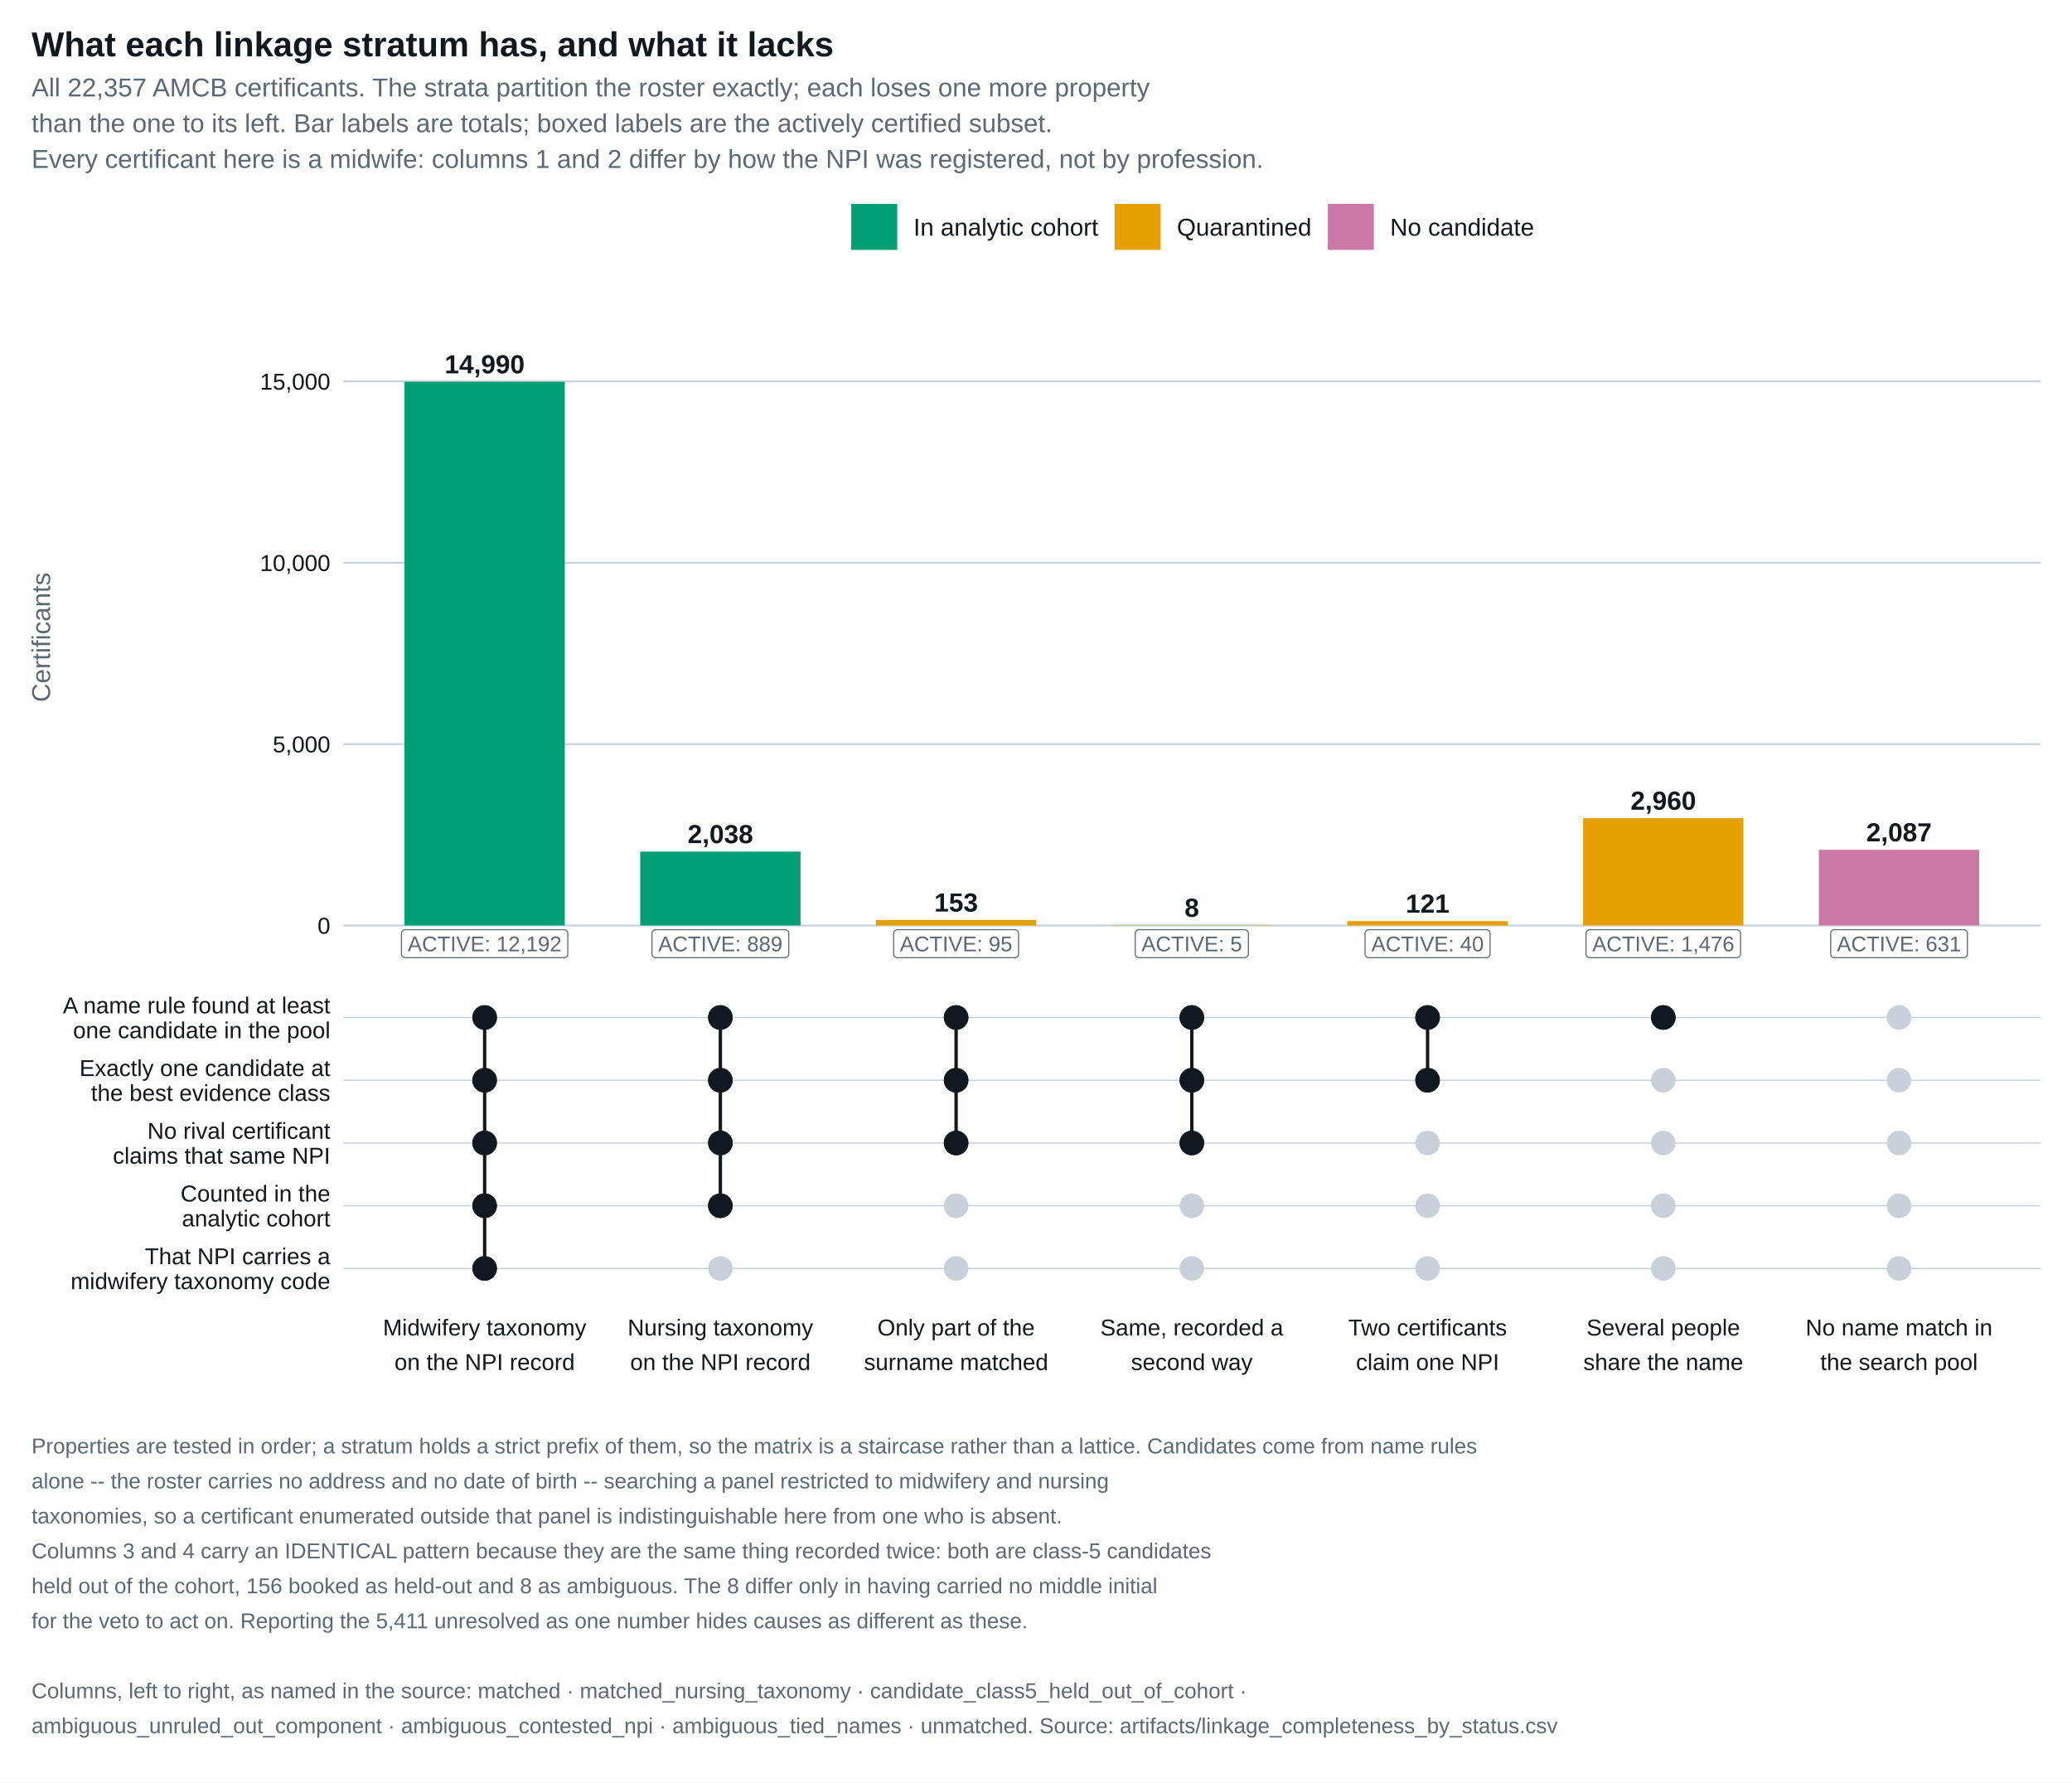
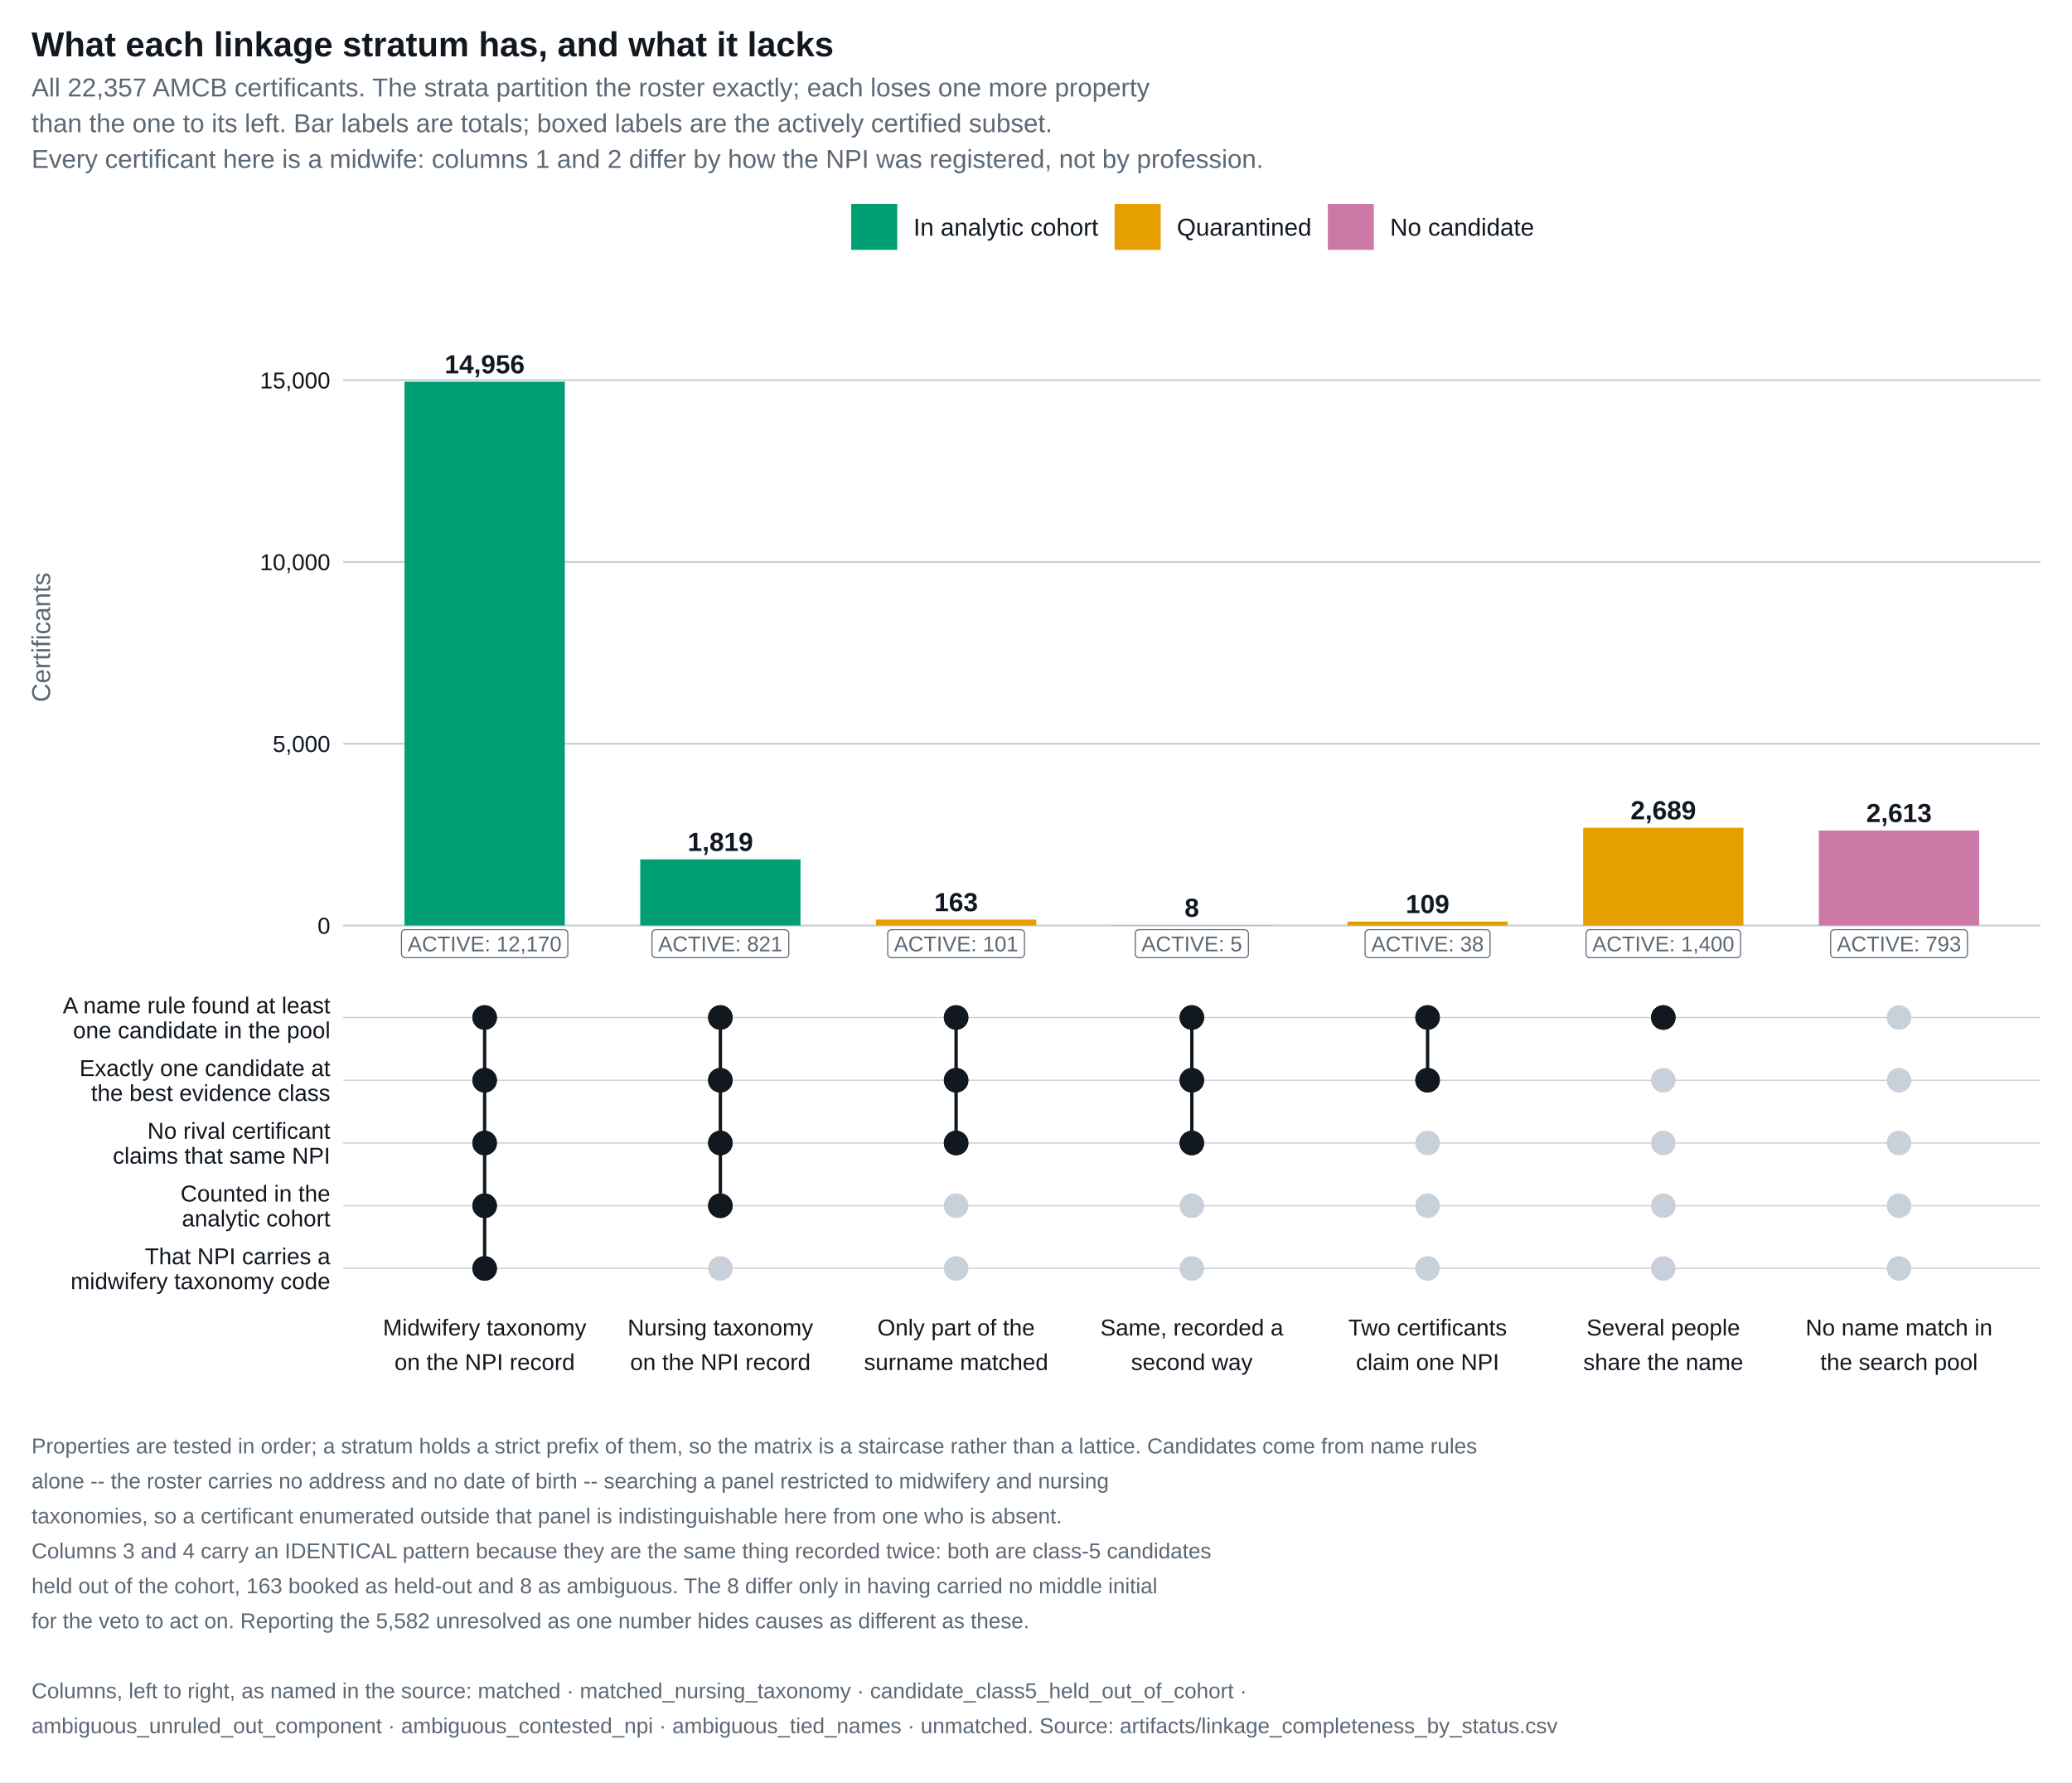
<svg xmlns="http://www.w3.org/2000/svg" width="720.00pt" height="619.20pt" viewBox="0 0 720.00 619.20">
  <g class="svglite">
    <defs>
      <style type="text/css">
    .svglite line, .svglite polyline, .svglite polygon, .svglite path, .svglite rect, .svglite circle {
      fill: none;
      stroke: #000000;
      stroke-linecap: round;
      stroke-linejoin: round;
      stroke-miterlimit: 10.00;
    }
    .svglite text {
      white-space: pre;
    }
    .svglite g.glyphgroup path {
      fill: inherit;
      stroke: none;
    }
  </style>
    </defs>
    <rect width="100%" height="100%" style="stroke: none; fill: #FFFFFF;" />
    <defs>
      <clipPath id="cpMC4wMHw3MjAuMDB8MC4wMHw2MTkuMjA=">
        <rect x="0.00" y="0.00" width="720.00" height="619.20" />
      </clipPath>
    </defs>
    <g clip-path="url(#cpMC4wMHw3MjAuMDB8MC4wMHw2MTkuMjA=)">
      <rect x="0.00" y="0" width="720.00" height="619.20" style="stroke-width: 1.07; stroke: #FFFFFF; fill: #FFFFFF;" />
    </g>
    <defs>
      <clipPath id="cpMTE5LjI2fDcwOS4wNHwxMDIuNDF8NDUzLjc5">
        <rect x="119.26" y="102.41" width="589.78" height="351.38" />
      </clipPath>
    </defs>
    <g clip-path="url(#cpMTE5LjI2fDcwOS4wNHwxMDIuNDF8NDUzLjc5)">
</g>
    <g clip-path="url(#cpMC4wMHw3MjAuMDB8MC4wMHw2MTkuMjA=)">
</g>
    <defs>
      <clipPath id="cpNS40OHw3MTQuNTJ8NS40OHwzNDAuNDQ=">
        <rect x="5.48" y="5.48" width="709.04" height="334.97" />
      </clipPath>
    </defs>
    <g clip-path="url(#cpNS40OHw3MTQuNTJ8NS40OHwzNDAuNDQ=)">
      <rect x="5.48" y="5.48" width="709.04" height="334.97" style="stroke-width: 0.97; stroke: none; fill: #FFFFFF;" />
    </g>
    <g clip-path="url(#cpMC4wMHw3MjAuMDB8MC4wMHw2MTkuMjA=)">
</g>
    <defs>
      <clipPath id="cpNS40OHw3MTQuNTJ8MzQwLjQ0fDYxMy43Mg==">
        <rect x="5.48" y="340.44" width="709.04" height="273.28" />
      </clipPath>
    </defs>
    <g clip-path="url(#cpNS40OHw3MTQuNTJ8MzQwLjQ0fDYxMy43Mg==)">
      <rect x="5.48" y="340.44" width="709.04" height="273.28" style="stroke-width: 0.97; stroke: none; fill: #FFFFFF;" />
    </g>
    <g clip-path="url(#cpMC4wMHw3MjAuMDB8MC4wMHw2MTkuMjA=)">
</g>
    <defs>
      <clipPath id="cpMTE5LjI2fDcwOS4wNHwxMDIuNDF8MzQwLjQ0">
        <rect x="119.26" y="102.41" width="589.78" height="238.03" />
      </clipPath>
    </defs>
    <g clip-path="url(#cpMTE5LjI2fDcwOS4wNHwxMDIuNDF8MzQwLjQ0)">
      <polyline points="119.26,321.55 709.04,321.55 " style="stroke-width: 0.64; stroke: #C8D0D9; stroke-linecap: butt;" />
-       <polyline points="119.26,258.54 709.04,258.54 " style="stroke-width: 0.64; stroke: #C8D0D9; stroke-linecap: butt;" />
-       <polyline points="119.26,195.53 709.04,195.53 " style="stroke-width: 0.64; stroke: #C8D0D9; stroke-linecap: butt;" />
-       <polyline points="119.26,132.51 709.04,132.51 " style="stroke-width: 0.64; stroke: #C8D0D9; stroke-linecap: butt;" />
-       <rect x="468.22" y="320.03" width="55.70" height="1.52" style="stroke-width: 0.97; stroke: none; stroke-linecap: butt; stroke-linejoin: miter; fill: #E69F00;" />
-       <rect x="550.13" y="284.25" width="55.70" height="37.30" style="stroke-width: 0.97; stroke: none; stroke-linecap: butt; stroke-linejoin: miter; fill: #E69F00;" />
+       <polyline points="119.26,258.40 709.04,258.40 " style="stroke-width: 0.64; stroke: #C8D0D9; stroke-linecap: butt;" />
+       <polyline points="119.26,195.24 709.04,195.24 " style="stroke-width: 0.64; stroke: #C8D0D9; stroke-linecap: butt;" />
+       <polyline points="119.26,132.08 709.04,132.08 " style="stroke-width: 0.64; stroke: #C8D0D9; stroke-linecap: butt;" />
+       <rect x="468.22" y="320.18" width="55.70" height="1.38" style="stroke-width: 0.97; stroke: none; stroke-linecap: butt; stroke-linejoin: miter; fill: #E69F00;" />
+       <rect x="550.13" y="287.59" width="55.70" height="33.97" style="stroke-width: 0.97; stroke: none; stroke-linecap: butt; stroke-linejoin: miter; fill: #E69F00;" />
      <rect x="386.30" y="321.45" width="55.70" height="0.10" style="stroke-width: 0.97; stroke: none; stroke-linecap: butt; stroke-linejoin: miter; fill: #E69F00;" />
-       <rect x="304.39" y="319.63" width="55.70" height="1.93" style="stroke-width: 0.97; stroke: none; stroke-linecap: butt; stroke-linejoin: miter; fill: #E69F00;" />
+       <rect x="304.39" y="319.49" width="55.70" height="2.06" style="stroke-width: 0.97; stroke: none; stroke-linecap: butt; stroke-linejoin: miter; fill: #E69F00;" />
      <rect x="140.56" y="132.64" width="55.70" height="188.91" style="stroke-width: 0.97; stroke: none; stroke-linecap: butt; stroke-linejoin: miter; fill: #009E73;" />
-       <rect x="222.47" y="295.87" width="55.70" height="25.68" style="stroke-width: 0.97; stroke: none; stroke-linecap: butt; stroke-linejoin: miter; fill: #009E73;" />
-       <rect x="632.04" y="295.25" width="55.70" height="26.30" style="stroke-width: 0.97; stroke: none; stroke-linecap: butt; stroke-linejoin: miter; fill: #CC79A7;" />
-       <text x="496.07" y="317.10" text-anchor="middle" style="font-size: 9.10px; font-weight: bold;fill: #111820; font-family: &quot;Arial&quot;;" textLength="15.19px" lengthAdjust="spacingAndGlyphs">121</text>
-       <text x="577.98" y="281.32" text-anchor="middle" style="font-size: 9.10px; font-weight: bold;fill: #111820; font-family: &quot;Arial&quot;;" textLength="22.78px" lengthAdjust="spacingAndGlyphs">2,960</text>
+       <rect x="222.47" y="298.58" width="55.70" height="22.98" style="stroke-width: 0.97; stroke: none; stroke-linecap: butt; stroke-linejoin: miter; fill: #009E73;" />
+       <rect x="632.04" y="288.55" width="55.70" height="33.01" style="stroke-width: 0.97; stroke: none; stroke-linecap: butt; stroke-linejoin: miter; fill: #CC79A7;" />
+       <text x="496.07" y="317.25" text-anchor="middle" style="font-size: 9.10px; font-weight: bold;fill: #111820; font-family: &quot;Arial&quot;;" textLength="15.19px" lengthAdjust="spacingAndGlyphs">109</text>
+       <text x="577.98" y="284.66" text-anchor="middle" style="font-size: 9.10px; font-weight: bold;fill: #111820; font-family: &quot;Arial&quot;;" textLength="22.78px" lengthAdjust="spacingAndGlyphs">2,689</text>
      <text x="414.15" y="318.52" text-anchor="middle" style="font-size: 9.10px; font-weight: bold;fill: #111820; font-family: &quot;Arial&quot;;" textLength="5.06px" lengthAdjust="spacingAndGlyphs">8</text>
-       <text x="332.24" y="316.70" text-anchor="middle" style="font-size: 9.10px; font-weight: bold;fill: #111820; font-family: &quot;Arial&quot;;" textLength="15.19px" lengthAdjust="spacingAndGlyphs">153</text>
-       <text x="168.41" y="129.71" text-anchor="middle" style="font-size: 9.10px; font-weight: bold;fill: #111820; font-family: &quot;Arial&quot;;" textLength="27.84px" lengthAdjust="spacingAndGlyphs">14,990</text>
-       <text x="250.32" y="292.94" text-anchor="middle" style="font-size: 9.10px; font-weight: bold;fill: #111820; font-family: &quot;Arial&quot;;" textLength="22.78px" lengthAdjust="spacingAndGlyphs">2,038</text>
-       <text x="659.89" y="292.32" text-anchor="middle" style="font-size: 9.10px; font-weight: bold;fill: #111820; font-family: &quot;Arial&quot;;" textLength="22.78px" lengthAdjust="spacingAndGlyphs">2,087</text>
+       <text x="332.24" y="316.57" text-anchor="middle" style="font-size: 9.10px; font-weight: bold;fill: #111820; font-family: &quot;Arial&quot;;" textLength="15.19px" lengthAdjust="spacingAndGlyphs">163</text>
+       <text x="168.41" y="129.71" text-anchor="middle" style="font-size: 9.10px; font-weight: bold;fill: #111820; font-family: &quot;Arial&quot;;" textLength="27.84px" lengthAdjust="spacingAndGlyphs">14,956</text>
+       <text x="250.32" y="295.65" text-anchor="middle" style="font-size: 9.10px; font-weight: bold;fill: #111820; font-family: &quot;Arial&quot;;" textLength="22.78px" lengthAdjust="spacingAndGlyphs">1,819</text>
+       <text x="659.89" y="285.62" text-anchor="middle" style="font-size: 9.10px; font-weight: bold;fill: #111820; font-family: &quot;Arial&quot;;" textLength="22.78px" lengthAdjust="spacingAndGlyphs">2,613</text>
      <polygon points="475.69,332.74 516.45,332.74 516.39,332.74 516.61,332.73 516.82,332.69 517.02,332.62 517.20,332.51 517.37,332.37 517.51,332.21 517.62,332.03 517.71,331.83 517.76,331.63 517.78,331.41 517.78,331.41 517.78,324.34 517.78,324.34 517.76,324.13 517.71,323.92 517.62,323.73 517.51,323.54 517.37,323.38 517.20,323.25 517.02,323.14 516.82,323.07 516.61,323.02 516.45,323.01 475.69,323.01 475.85,323.02 475.63,323.01 475.42,323.04 475.21,323.10 475.02,323.19 474.84,323.31 474.69,323.46 474.56,323.63 474.46,323.82 474.39,324.03 474.36,324.24 474.35,324.34 474.35,331.41 474.36,331.31 474.36,331.52 474.39,331.73 474.46,331.93 474.56,332.12 474.69,332.30 474.84,332.44 475.02,332.57 475.21,332.66 475.42,332.72 475.63,332.74 " style="stroke-width: 0.38; stroke: #5B6875; fill: #FFFFFF;" />
-       <text x="496.07" y="330.52" text-anchor="middle" style="font-size: 7.40px;fill: #5B6875; font-family: &quot;Arial&quot;;" textLength="38.98px" lengthAdjust="spacingAndGlyphs">ACTIVE: 40</text>
+       <text x="496.07" y="330.52" text-anchor="middle" style="font-size: 7.40px;fill: #5B6875; font-family: &quot;Arial&quot;;" textLength="38.98px" lengthAdjust="spacingAndGlyphs">ACTIVE: 38</text>
      <polygon points="552.47,332.74 603.49,332.74 603.44,332.74 603.65,332.73 603.86,332.69 604.06,332.62 604.25,332.51 604.41,332.37 604.56,332.21 604.67,332.03 604.76,331.83 604.81,331.63 604.82,331.41 604.82,331.41 604.82,324.34 604.82,324.34 604.81,324.13 604.76,323.92 604.67,323.73 604.56,323.54 604.41,323.38 604.25,323.25 604.06,323.14 603.86,323.07 603.65,323.02 603.49,323.01 552.47,323.01 552.63,323.02 552.41,323.01 552.20,323.04 551.99,323.10 551.80,323.19 551.62,323.31 551.47,323.46 551.34,323.63 551.24,323.82 551.17,324.03 551.14,324.24 551.14,324.34 551.14,331.41 551.14,331.31 551.14,331.52 551.17,331.73 551.24,331.93 551.34,332.12 551.47,332.30 551.62,332.44 551.80,332.57 551.99,332.66 552.20,332.72 552.41,332.74 " style="stroke-width: 0.38; stroke: #5B6875; fill: #FFFFFF;" />
-       <text x="577.98" y="330.52" text-anchor="middle" style="font-size: 7.40px;fill: #5B6875; font-family: &quot;Arial&quot;;" textLength="49.25px" lengthAdjust="spacingAndGlyphs">ACTIVE: 1,476</text>
+       <text x="577.98" y="330.52" text-anchor="middle" style="font-size: 7.40px;fill: #5B6875; font-family: &quot;Arial&quot;;" textLength="49.25px" lengthAdjust="spacingAndGlyphs">ACTIVE: 1,400</text>
      <polygon points="395.83,332.74 432.48,332.74 432.42,332.74 432.64,332.73 432.85,332.69 433.05,332.62 433.23,332.51 433.40,332.37 433.54,332.21 433.66,332.03 433.74,331.83 433.79,331.63 433.81,331.41 433.81,331.41 433.81,324.34 433.81,324.34 433.79,324.13 433.74,323.92 433.66,323.73 433.54,323.54 433.40,323.38 433.23,323.25 433.05,323.14 432.85,323.07 432.64,323.02 432.48,323.01 395.83,323.01 395.99,323.02 395.77,323.01 395.56,323.04 395.35,323.10 395.16,323.19 394.98,323.31 394.83,323.46 394.70,323.63 394.60,323.82 394.53,324.03 394.50,324.24 394.50,324.34 394.50,331.41 394.50,331.31 394.50,331.52 394.53,331.73 394.60,331.93 394.70,332.12 394.83,332.30 394.98,332.44 395.16,332.57 395.35,332.66 395.56,332.72 395.77,332.74 " style="stroke-width: 0.38; stroke: #5B6875; fill: #FFFFFF;" />
      <text x="414.15" y="330.52" text-anchor="middle" style="font-size: 7.40px;fill: #5B6875; font-family: &quot;Arial&quot;;" textLength="34.88px" lengthAdjust="spacingAndGlyphs">ACTIVE: 5</text>
-       <polygon points="311.86,332.74 352.62,332.74 352.56,332.74 352.78,332.73 352.99,332.69 353.19,332.62 353.37,332.51 353.54,332.37 353.68,332.21 353.80,332.03 353.88,331.83 353.93,331.63 353.95,331.41 353.95,331.41 353.95,324.34 353.95,324.34 353.93,324.13 353.88,323.92 353.80,323.73 353.68,323.54 353.54,323.38 353.37,323.25 353.19,323.14 352.99,323.07 352.78,323.02 352.62,323.01 311.86,323.01 312.02,323.02 311.80,323.01 311.59,323.04 311.39,323.10 311.19,323.19 311.02,323.31 310.86,323.46 310.73,323.63 310.63,323.82 310.57,324.03 310.53,324.24 310.53,324.34 310.53,331.41 310.53,331.31 310.53,331.52 310.57,331.73 310.63,331.93 310.73,332.12 310.86,332.30 311.02,332.44 311.19,332.57 311.39,332.66 311.59,332.72 311.80,332.74 " style="stroke-width: 0.38; stroke: #5B6875; fill: #FFFFFF;" />
-       <text x="332.24" y="330.52" text-anchor="middle" style="font-size: 7.40px;fill: #5B6875; font-family: &quot;Arial&quot;;" textLength="38.98px" lengthAdjust="spacingAndGlyphs">ACTIVE: 95</text>
+       <polygon points="309.80,332.74 354.67,332.74 354.62,332.74 354.83,332.73 355.04,332.69 355.24,332.62 355.43,332.51 355.60,332.37 355.74,332.21 355.85,332.03 355.94,331.83 355.99,331.63 356.00,331.41 356.00,331.41 356.00,324.34 356.00,324.34 355.99,324.13 355.94,323.92 355.85,323.73 355.74,323.54 355.60,323.38 355.43,323.25 355.24,323.14 355.04,323.07 354.83,323.02 354.67,323.01 309.80,323.01 309.96,323.02 309.75,323.01 309.54,323.04 309.33,323.10 309.14,323.19 308.96,323.31 308.81,323.46 308.68,323.63 308.58,323.82 308.51,324.03 308.48,324.24 308.47,324.34 308.47,331.41 308.48,331.31 308.48,331.52 308.51,331.73 308.58,331.93 308.68,332.12 308.81,332.30 308.96,332.44 309.14,332.57 309.33,332.66 309.54,332.72 309.75,332.74 " style="stroke-width: 0.38; stroke: #5B6875; fill: #FFFFFF;" />
+       <text x="332.24" y="330.52" text-anchor="middle" style="font-size: 7.40px;fill: #5B6875; font-family: &quot;Arial&quot;;" textLength="43.09px" lengthAdjust="spacingAndGlyphs">ACTIVE: 101</text>
      <polygon points="140.84,332.74 195.98,332.74 195.93,332.74 196.14,332.73 196.35,332.69 196.55,332.62 196.74,332.51 196.90,332.37 197.04,332.21 197.16,332.03 197.24,331.83 197.29,331.63 197.31,331.41 197.31,331.41 197.31,324.34 197.31,324.34 197.29,324.13 197.24,323.92 197.16,323.73 197.04,323.54 196.90,323.38 196.74,323.25 196.55,323.14 196.35,323.07 196.14,323.02 195.98,323.01 140.84,323.01 141.00,323.02 140.79,323.01 140.58,323.04 140.37,323.10 140.18,323.19 140.00,323.31 139.85,323.46 139.72,323.63 139.62,323.82 139.55,324.03 139.52,324.24 139.51,324.34 139.51,331.41 139.52,331.31 139.52,331.52 139.55,331.73 139.62,331.93 139.72,332.12 139.85,332.30 140.00,332.44 140.18,332.57 140.37,332.66 140.58,332.72 140.79,332.74 " style="stroke-width: 0.38; stroke: #5B6875; fill: #FFFFFF;" />
-       <text x="168.41" y="330.52" text-anchor="middle" style="font-size: 7.40px;fill: #5B6875; font-family: &quot;Arial&quot;;" textLength="53.36px" lengthAdjust="spacingAndGlyphs">ACTIVE: 12,192</text>
+       <text x="168.41" y="330.52" text-anchor="middle" style="font-size: 7.40px;fill: #5B6875; font-family: &quot;Arial&quot;;" textLength="53.36px" lengthAdjust="spacingAndGlyphs">ACTIVE: 12,170</text>
      <polygon points="227.89,332.74 272.76,332.74 272.71,332.74 272.92,332.73 273.13,332.69 273.33,332.62 273.52,332.51 273.68,332.37 273.82,332.21 273.94,332.03 274.02,331.83 274.07,331.63 274.09,331.41 274.09,331.41 274.09,324.34 274.09,324.34 274.07,324.13 274.02,323.92 273.94,323.73 273.82,323.54 273.68,323.38 273.52,323.25 273.33,323.14 273.13,323.07 272.92,323.02 272.76,323.01 227.89,323.01 228.05,323.02 227.84,323.01 227.62,323.04 227.42,323.10 227.22,323.19 227.05,323.31 226.89,323.46 226.76,323.63 226.67,323.82 226.60,324.03 226.56,324.24 226.56,324.34 226.56,331.41 226.56,331.31 226.56,331.52 226.60,331.73 226.67,331.93 226.76,332.12 226.89,332.30 227.05,332.44 227.22,332.57 227.42,332.66 227.62,332.72 227.84,332.74 " style="stroke-width: 0.38; stroke: #5B6875; fill: #FFFFFF;" />
-       <text x="250.32" y="330.52" text-anchor="middle" style="font-size: 7.40px;fill: #5B6875; font-family: &quot;Arial&quot;;" textLength="43.09px" lengthAdjust="spacingAndGlyphs">ACTIVE: 889</text>
+       <text x="250.32" y="330.52" text-anchor="middle" style="font-size: 7.40px;fill: #5B6875; font-family: &quot;Arial&quot;;" textLength="43.09px" lengthAdjust="spacingAndGlyphs">ACTIVE: 821</text>
      <polygon points="637.46,332.74 682.33,332.74 682.27,332.74 682.49,332.73 682.70,332.69 682.90,332.62 683.08,332.51 683.25,332.37 683.39,332.21 683.51,332.03 683.59,331.83 683.64,331.63 683.66,331.41 683.66,331.41 683.66,324.34 683.66,324.34 683.64,324.13 683.59,323.92 683.51,323.73 683.39,323.54 683.25,323.38 683.08,323.25 682.90,323.14 682.70,323.07 682.49,323.02 682.33,323.01 637.46,323.01 637.62,323.02 637.40,323.01 637.19,323.04 636.99,323.10 636.79,323.19 636.62,323.31 636.46,323.46 636.33,323.63 636.23,323.82 636.17,324.03 636.13,324.24 636.13,324.34 636.13,331.41 636.13,331.31 636.13,331.52 636.17,331.73 636.23,331.93 636.33,332.12 636.46,332.30 636.62,332.44 636.79,332.57 636.99,332.66 637.19,332.72 637.40,332.74 " style="stroke-width: 0.38; stroke: #5B6875; fill: #FFFFFF;" />
-       <text x="659.89" y="330.52" text-anchor="middle" style="font-size: 7.40px;fill: #5B6875; font-family: &quot;Arial&quot;;" textLength="43.09px" lengthAdjust="spacingAndGlyphs">ACTIVE: 631</text>
+       <text x="659.89" y="330.52" text-anchor="middle" style="font-size: 7.40px;fill: #5B6875; font-family: &quot;Arial&quot;;" textLength="43.09px" lengthAdjust="spacingAndGlyphs">ACTIVE: 793</text>
    </g>
    <g clip-path="url(#cpMC4wMHw3MjAuMDB8MC4wMHw2MTkuMjA=)">
      <text x="114.78" y="324.42" text-anchor="end" style="font-size: 8.00px;fill: #111820; font-family: &quot;Arial&quot;;" textLength="4.45px" lengthAdjust="spacingAndGlyphs">0</text>
-       <text x="114.78" y="261.41" text-anchor="end" style="font-size: 8.00px;fill: #111820; font-family: &quot;Arial&quot;;" textLength="20.03px" lengthAdjust="spacingAndGlyphs">5,000</text>
-       <text x="114.78" y="198.39" text-anchor="end" style="font-size: 8.00px;fill: #111820; font-family: &quot;Arial&quot;;" textLength="24.48px" lengthAdjust="spacingAndGlyphs">10,000</text>
-       <text x="114.78" y="135.38" text-anchor="end" style="font-size: 8.00px;fill: #111820; font-family: &quot;Arial&quot;;" textLength="24.48px" lengthAdjust="spacingAndGlyphs">15,000</text>
+       <text x="114.78" y="261.26" text-anchor="end" style="font-size: 8.00px;fill: #111820; font-family: &quot;Arial&quot;;" textLength="20.03px" lengthAdjust="spacingAndGlyphs">5,000</text>
+       <text x="114.78" y="198.11" text-anchor="end" style="font-size: 8.00px;fill: #111820; font-family: &quot;Arial&quot;;" textLength="24.48px" lengthAdjust="spacingAndGlyphs">10,000</text>
+       <text x="114.78" y="134.95" text-anchor="end" style="font-size: 8.00px;fill: #111820; font-family: &quot;Arial&quot;;" textLength="24.48px" lengthAdjust="spacingAndGlyphs">15,000</text>
      <text transform="translate(17.40,221.43) rotate(-90)" text-anchor="middle" style="font-size: 9.00px;fill: #5B6875; font-family: &quot;Arial&quot;;" textLength="45.00px" lengthAdjust="spacingAndGlyphs">Certificants</text>
      <rect x="295.79" y="70.83" width="15.99" height="15.99" style="stroke-width: 0.97; stroke: none; stroke-linecap: butt; stroke-linejoin: miter; fill: #009E73;" />
      <rect x="387.33" y="70.83" width="15.99" height="15.99" style="stroke-width: 0.97; stroke: none; stroke-linecap: butt; stroke-linejoin: miter; fill: #E69F00;" />
      <rect x="461.40" y="70.83" width="15.99" height="15.99" style="stroke-width: 0.97; stroke: none; stroke-linecap: butt; stroke-linejoin: miter; fill: #CC79A7;" />
      <text x="317.41" y="81.88" style="font-size: 8.50px;fill: #111820; font-family: &quot;Arial&quot;;" textLength="64.30px" lengthAdjust="spacingAndGlyphs">In analytic cohort</text>
      <text x="408.95" y="81.88" style="font-size: 8.50px;fill: #111820; font-family: &quot;Arial&quot;;" textLength="46.83px" lengthAdjust="spacingAndGlyphs">Quarantined</text>
      <text x="483.02" y="81.88" style="font-size: 8.50px;fill: #111820; font-family: &quot;Arial&quot;;" textLength="50.14px" lengthAdjust="spacingAndGlyphs">No candidate</text>
      <text x="10.96" y="33.50" style="font-size: 9.00px;fill: #5B6875; font-family: &quot;Arial&quot;;" textLength="388.34px" lengthAdjust="spacingAndGlyphs">All 22,357 AMCB certificants. The strata partition the roster exactly; each loses one more property</text>
      <text x="10.96" y="45.92" style="font-size: 9.00px;fill: #5B6875; font-family: &quot;Arial&quot;;" textLength="354.50px" lengthAdjust="spacingAndGlyphs">than the one to its left. Bar labels are totals; boxed labels are the actively certified subset.</text>
      <text x="10.96" y="58.34" style="font-size: 9.00px;fill: #5B6875; font-family: &quot;Arial&quot;;" textLength="427.84px" lengthAdjust="spacingAndGlyphs">Every certificant here is a midwife: columns 1 and 2 differ by how the NPI was registered, not by profession.</text>
      <text x="10.96" y="19.56" style="font-size: 12.00px; font-weight: bold;fill: #111820; font-family: &quot;Arial&quot;;" textLength="278.64px" lengthAdjust="spacingAndGlyphs">What each linkage stratum has, and what it lacks</text>
    </g>
    <defs>
      <clipPath id="cpMTE5LjI2fDcwOS4wNHwzNDAuNDR8NDUzLjc5">
        <rect x="119.26" y="340.44" width="589.78" height="113.35" />
      </clipPath>
    </defs>
    <g clip-path="url(#cpMTE5LjI2fDcwOS4wNHwzNDAuNDR8NDUzLjc5)">
      <polyline points="119.26,440.71 709.04,440.71 " style="stroke-width: 0.43; stroke: #C8D0D9; stroke-linecap: butt;" />
      <polyline points="119.26,418.92 709.04,418.92 " style="stroke-width: 0.43; stroke: #C8D0D9; stroke-linecap: butt;" />
      <polyline points="119.26,397.12 709.04,397.12 " style="stroke-width: 0.43; stroke: #C8D0D9; stroke-linecap: butt;" />
      <polyline points="119.26,375.32 709.04,375.32 " style="stroke-width: 0.43; stroke: #C8D0D9; stroke-linecap: butt;" />
      <polyline points="119.26,353.52 709.04,353.52 " style="stroke-width: 0.43; stroke: #C8D0D9; stroke-linecap: butt;" />
      <circle cx="496.07" cy="353.52" r="3.95" style="stroke-width: 0.64; stroke: #111820; fill: #111820;" />
      <circle cx="496.07" cy="375.32" r="3.95" style="stroke-width: 0.64; stroke: #111820; fill: #111820;" />
      <circle cx="496.07" cy="397.12" r="3.95" style="stroke-width: 0.64; stroke: #C8D0D9; fill: #C8D0D9;" />
      <circle cx="496.07" cy="418.92" r="3.95" style="stroke-width: 0.64; stroke: #C8D0D9; fill: #C8D0D9;" />
      <circle cx="496.07" cy="440.71" r="3.95" style="stroke-width: 0.64; stroke: #C8D0D9; fill: #C8D0D9;" />
      <circle cx="577.98" cy="353.52" r="3.95" style="stroke-width: 0.64; stroke: #111820; fill: #111820;" />
      <circle cx="577.98" cy="375.32" r="3.95" style="stroke-width: 0.64; stroke: #C8D0D9; fill: #C8D0D9;" />
      <circle cx="577.98" cy="397.12" r="3.95" style="stroke-width: 0.64; stroke: #C8D0D9; fill: #C8D0D9;" />
      <circle cx="577.98" cy="418.92" r="3.95" style="stroke-width: 0.64; stroke: #C8D0D9; fill: #C8D0D9;" />
      <circle cx="577.98" cy="440.71" r="3.95" style="stroke-width: 0.64; stroke: #C8D0D9; fill: #C8D0D9;" />
      <circle cx="414.15" cy="353.52" r="3.95" style="stroke-width: 0.64; stroke: #111820; fill: #111820;" />
      <circle cx="414.15" cy="375.32" r="3.95" style="stroke-width: 0.64; stroke: #111820; fill: #111820;" />
      <circle cx="414.15" cy="397.12" r="3.95" style="stroke-width: 0.64; stroke: #111820; fill: #111820;" />
      <circle cx="414.15" cy="418.92" r="3.95" style="stroke-width: 0.64; stroke: #C8D0D9; fill: #C8D0D9;" />
      <circle cx="414.15" cy="440.71" r="3.95" style="stroke-width: 0.64; stroke: #C8D0D9; fill: #C8D0D9;" />
      <circle cx="332.24" cy="353.52" r="3.95" style="stroke-width: 0.64; stroke: #111820; fill: #111820;" />
      <circle cx="332.24" cy="375.32" r="3.95" style="stroke-width: 0.64; stroke: #111820; fill: #111820;" />
      <circle cx="332.24" cy="397.12" r="3.95" style="stroke-width: 0.64; stroke: #111820; fill: #111820;" />
      <circle cx="332.24" cy="418.92" r="3.95" style="stroke-width: 0.64; stroke: #C8D0D9; fill: #C8D0D9;" />
      <circle cx="332.24" cy="440.71" r="3.95" style="stroke-width: 0.64; stroke: #C8D0D9; fill: #C8D0D9;" />
      <circle cx="168.41" cy="353.52" r="3.95" style="stroke-width: 0.64; stroke: #111820; fill: #111820;" />
      <circle cx="168.41" cy="375.32" r="3.95" style="stroke-width: 0.64; stroke: #111820; fill: #111820;" />
      <circle cx="168.41" cy="397.12" r="3.95" style="stroke-width: 0.64; stroke: #111820; fill: #111820;" />
      <circle cx="168.41" cy="418.92" r="3.95" style="stroke-width: 0.64; stroke: #111820; fill: #111820;" />
      <circle cx="168.41" cy="440.71" r="3.95" style="stroke-width: 0.64; stroke: #111820; fill: #111820;" />
      <circle cx="250.32" cy="353.52" r="3.95" style="stroke-width: 0.64; stroke: #111820; fill: #111820;" />
      <circle cx="250.32" cy="375.32" r="3.95" style="stroke-width: 0.64; stroke: #111820; fill: #111820;" />
      <circle cx="250.32" cy="397.12" r="3.95" style="stroke-width: 0.64; stroke: #111820; fill: #111820;" />
      <circle cx="250.32" cy="418.92" r="3.95" style="stroke-width: 0.64; stroke: #111820; fill: #111820;" />
      <circle cx="250.32" cy="440.71" r="3.95" style="stroke-width: 0.64; stroke: #C8D0D9; fill: #C8D0D9;" />
      <circle cx="659.89" cy="353.52" r="3.95" style="stroke-width: 0.64; stroke: #C8D0D9; fill: #C8D0D9;" />
      <circle cx="659.89" cy="375.32" r="3.95" style="stroke-width: 0.64; stroke: #C8D0D9; fill: #C8D0D9;" />
      <circle cx="659.89" cy="397.12" r="3.95" style="stroke-width: 0.64; stroke: #C8D0D9; fill: #C8D0D9;" />
      <circle cx="659.89" cy="418.92" r="3.95" style="stroke-width: 0.64; stroke: #C8D0D9; fill: #C8D0D9;" />
      <circle cx="659.89" cy="440.71" r="3.95" style="stroke-width: 0.64; stroke: #C8D0D9; fill: #C8D0D9;" />
      <line x1="168.41" y1="440.71" x2="168.41" y2="353.52" style="stroke-width: 1.17; stroke: #111820; stroke-linecap: butt;" />
      <line x1="250.32" y1="418.92" x2="250.32" y2="353.52" style="stroke-width: 1.17; stroke: #111820; stroke-linecap: butt;" />
      <line x1="332.24" y1="397.12" x2="332.24" y2="353.52" style="stroke-width: 1.17; stroke: #111820; stroke-linecap: butt;" />
      <line x1="414.15" y1="397.12" x2="414.15" y2="353.52" style="stroke-width: 1.17; stroke: #111820; stroke-linecap: butt;" />
      <line x1="496.07" y1="375.32" x2="496.07" y2="353.52" style="stroke-width: 1.17; stroke: #111820; stroke-linecap: butt;" />
      <circle cx="496.07" cy="353.52" r="3.95" style="stroke-width: 0.64; stroke: #111820; fill: #111820;" />
      <circle cx="496.07" cy="375.32" r="3.95" style="stroke-width: 0.64; stroke: #111820; fill: #111820;" />
      <circle cx="577.98" cy="353.52" r="3.95" style="stroke-width: 0.64; stroke: #111820; fill: #111820;" />
      <circle cx="414.15" cy="353.52" r="3.95" style="stroke-width: 0.64; stroke: #111820; fill: #111820;" />
      <circle cx="414.15" cy="375.32" r="3.95" style="stroke-width: 0.64; stroke: #111820; fill: #111820;" />
      <circle cx="414.15" cy="397.12" r="3.95" style="stroke-width: 0.64; stroke: #111820; fill: #111820;" />
      <circle cx="332.24" cy="353.52" r="3.95" style="stroke-width: 0.64; stroke: #111820; fill: #111820;" />
      <circle cx="332.24" cy="375.32" r="3.95" style="stroke-width: 0.64; stroke: #111820; fill: #111820;" />
      <circle cx="332.24" cy="397.12" r="3.95" style="stroke-width: 0.64; stroke: #111820; fill: #111820;" />
      <circle cx="168.41" cy="353.52" r="3.95" style="stroke-width: 0.64; stroke: #111820; fill: #111820;" />
      <circle cx="168.41" cy="375.32" r="3.95" style="stroke-width: 0.64; stroke: #111820; fill: #111820;" />
      <circle cx="168.41" cy="397.12" r="3.95" style="stroke-width: 0.64; stroke: #111820; fill: #111820;" />
      <circle cx="168.41" cy="418.92" r="3.95" style="stroke-width: 0.64; stroke: #111820; fill: #111820;" />
      <circle cx="168.41" cy="440.71" r="3.95" style="stroke-width: 0.64; stroke: #111820; fill: #111820;" />
      <circle cx="250.32" cy="353.52" r="3.95" style="stroke-width: 0.64; stroke: #111820; fill: #111820;" />
      <circle cx="250.32" cy="375.32" r="3.95" style="stroke-width: 0.64; stroke: #111820; fill: #111820;" />
      <circle cx="250.32" cy="397.12" r="3.95" style="stroke-width: 0.64; stroke: #111820; fill: #111820;" />
      <circle cx="250.32" cy="418.92" r="3.95" style="stroke-width: 0.64; stroke: #111820; fill: #111820;" />
    </g>
    <g clip-path="url(#cpMC4wMHw3MjAuMDB8MC4wMHw2MTkuMjA=)">
      <text x="114.78" y="439.26" text-anchor="end" style="font-size: 8.00px;fill: #111820; font-family: &quot;Arial&quot;;" textLength="64.50px" lengthAdjust="spacingAndGlyphs">That NPI carries a</text>
      <text x="114.78" y="447.90" text-anchor="end" style="font-size: 8.00px;fill: #111820; font-family: &quot;Arial&quot;;" textLength="90.31px" lengthAdjust="spacingAndGlyphs">midwifery taxonomy code</text>
      <text x="114.78" y="417.46" text-anchor="end" style="font-size: 8.00px;fill: #111820; font-family: &quot;Arial&quot;;" textLength="52.06px" lengthAdjust="spacingAndGlyphs">Counted in the</text>
      <text x="114.78" y="426.10" text-anchor="end" style="font-size: 8.00px;fill: #111820; font-family: &quot;Arial&quot;;" textLength="51.61px" lengthAdjust="spacingAndGlyphs">analytic cohort</text>
      <text x="114.78" y="395.66" text-anchor="end" style="font-size: 8.00px;fill: #111820; font-family: &quot;Arial&quot;;" textLength="63.61px" lengthAdjust="spacingAndGlyphs">No rival certificant</text>
      <text x="114.78" y="404.30" text-anchor="end" style="font-size: 8.00px;fill: #111820; font-family: &quot;Arial&quot;;" textLength="75.61px" lengthAdjust="spacingAndGlyphs">claims that same NPI</text>
      <text x="114.78" y="373.87" text-anchor="end" style="font-size: 8.00px;fill: #111820; font-family: &quot;Arial&quot;;" textLength="87.20px" lengthAdjust="spacingAndGlyphs">Exactly one candidate at</text>
      <text x="114.78" y="382.51" text-anchor="end" style="font-size: 8.00px;fill: #111820; font-family: &quot;Arial&quot;;" textLength="83.19px" lengthAdjust="spacingAndGlyphs">the best evidence class</text>
      <text x="114.78" y="352.07" text-anchor="end" style="font-size: 8.00px;fill: #111820; font-family: &quot;Arial&quot;;" textLength="93.00px" lengthAdjust="spacingAndGlyphs">A name rule found at least</text>
      <text x="114.78" y="360.71" text-anchor="end" style="font-size: 8.00px;fill: #111820; font-family: &quot;Arial&quot;;" textLength="89.45px" lengthAdjust="spacingAndGlyphs">one candidate in the pool</text>
      <text x="168.41" y="464.01" text-anchor="middle" style="font-size: 8.00px;fill: #111820; font-family: &quot;Arial&quot;;" textLength="70.73px" lengthAdjust="spacingAndGlyphs">Midwifery taxonomy</text>
      <text x="168.41" y="476.01" text-anchor="middle" style="font-size: 8.00px;fill: #111820; font-family: &quot;Arial&quot;;" textLength="62.73px" lengthAdjust="spacingAndGlyphs">on the NPI record</text>
      <text x="250.32" y="464.01" text-anchor="middle" style="font-size: 8.00px;fill: #111820; font-family: &quot;Arial&quot;;" textLength="64.52px" lengthAdjust="spacingAndGlyphs">Nursing taxonomy</text>
      <text x="250.32" y="476.01" text-anchor="middle" style="font-size: 8.00px;fill: #111820; font-family: &quot;Arial&quot;;" textLength="62.73px" lengthAdjust="spacingAndGlyphs">on the NPI record</text>
      <text x="332.24" y="464.01" text-anchor="middle" style="font-size: 8.00px;fill: #111820; font-family: &quot;Arial&quot;;" textLength="54.70px" lengthAdjust="spacingAndGlyphs">Only part of the</text>
      <text x="332.24" y="476.01" text-anchor="middle" style="font-size: 8.00px;fill: #111820; font-family: &quot;Arial&quot;;" textLength="64.08px" lengthAdjust="spacingAndGlyphs">surname matched</text>
      <text x="414.15" y="464.01" text-anchor="middle" style="font-size: 8.00px;fill: #111820; font-family: &quot;Arial&quot;;" textLength="63.64px" lengthAdjust="spacingAndGlyphs">Same, recorded a</text>
      <text x="414.15" y="476.01" text-anchor="middle" style="font-size: 8.00px;fill: #111820; font-family: &quot;Arial&quot;;" textLength="42.27px" lengthAdjust="spacingAndGlyphs">second way</text>
      <text x="496.07" y="464.01" text-anchor="middle" style="font-size: 8.00px;fill: #111820; font-family: &quot;Arial&quot;;" textLength="55.16px" lengthAdjust="spacingAndGlyphs">Two certificants</text>
      <text x="496.07" y="476.01" text-anchor="middle" style="font-size: 8.00px;fill: #111820; font-family: &quot;Arial&quot;;" textLength="49.83px" lengthAdjust="spacingAndGlyphs">claim one NPI</text>
      <text x="577.98" y="464.01" text-anchor="middle" style="font-size: 8.00px;fill: #111820; font-family: &quot;Arial&quot;;" textLength="53.42px" lengthAdjust="spacingAndGlyphs">Several people</text>
      <text x="577.98" y="476.01" text-anchor="middle" style="font-size: 8.00px;fill: #111820; font-family: &quot;Arial&quot;;" textLength="55.62px" lengthAdjust="spacingAndGlyphs">share the name</text>
      <text x="659.89" y="464.01" text-anchor="middle" style="font-size: 8.00px;fill: #111820; font-family: &quot;Arial&quot;;" textLength="64.95px" lengthAdjust="spacingAndGlyphs">No name match in</text>
      <text x="659.89" y="476.01" text-anchor="middle" style="font-size: 8.00px;fill: #111820; font-family: &quot;Arial&quot;;" textLength="54.73px" lengthAdjust="spacingAndGlyphs">the search pool</text>
      <text x="10.96" y="504.98" style="font-size: 7.50px;fill: #5B6875; font-family: &quot;Arial&quot;;" textLength="502.19px" lengthAdjust="spacingAndGlyphs">Properties are tested in order; a stratum holds a strict prefix of them, so the matrix is a staircase rather than a lattice. Candidates come from name rules</text>
      <text x="10.96" y="517.13" style="font-size: 7.50px;fill: #5B6875; font-family: &quot;Arial&quot;;" textLength="374.33px" lengthAdjust="spacingAndGlyphs">alone -- the roster carries no address and no date of birth -- searching a panel restricted to midwifery and nursing</text>
      <text x="10.96" y="529.28" style="font-size: 7.50px;fill: #5B6875; font-family: &quot;Arial&quot;;" textLength="358.09px" lengthAdjust="spacingAndGlyphs">taxonomies, so a certificant enumerated outside that panel is indistinguishable here from one who is absent.</text>
      <text x="10.96" y="541.43" style="font-size: 7.50px;fill: #5B6875; font-family: &quot;Arial&quot;;" textLength="409.88px" lengthAdjust="spacingAndGlyphs">Columns 3 and 4 carry an IDENTICAL pattern because they are the same thing recorded twice: both are class-5 candidates</text>
-       <text x="10.96" y="553.58" style="font-size: 7.50px;fill: #5B6875; font-family: &quot;Arial&quot;;" textLength="391.17px" lengthAdjust="spacingAndGlyphs">held out of the cohort, 156 booked as held-out and 8 as ambiguous. The 8 differ only in having carried no middle initial</text>
-       <text x="10.96" y="565.73" style="font-size: 7.50px;fill: #5B6875; font-family: &quot;Arial&quot;;" textLength="346.08px" lengthAdjust="spacingAndGlyphs">for the veto to act on. Reporting the 5,411 unresolved as one number hides causes as different as these.</text>
+       <text x="10.96" y="553.58" style="font-size: 7.50px;fill: #5B6875; font-family: &quot;Arial&quot;;" textLength="391.17px" lengthAdjust="spacingAndGlyphs">held out of the cohort, 163 booked as held-out and 8 as ambiguous. The 8 differ only in having carried no middle initial</text>
+       <text x="10.96" y="565.73" style="font-size: 7.50px;fill: #5B6875; font-family: &quot;Arial&quot;;" textLength="346.64px" lengthAdjust="spacingAndGlyphs">for the veto to act on. Reporting the 5,582 unresolved as one number hides causes as different as these.</text>
      <text x="10.96" y="577.88" style="font-size: 7.50px;fill: #5B6875; font-family: &quot;Arial&quot;;" textLength="0.00px" lengthAdjust="spacingAndGlyphs" />
      <text x="10.96" y="590.03" style="font-size: 7.50px;fill: #5B6875; font-family: &quot;Arial&quot;;" textLength="422.28px" lengthAdjust="spacingAndGlyphs">Columns, left to right, as named in the source: matched · matched_nursing_taxonomy · candidate_class5_held_out_of_cohort ·</text>
      <text x="10.96" y="602.18" style="font-size: 7.50px;fill: #5B6875; font-family: &quot;Arial&quot;;" textLength="530.33px" lengthAdjust="spacingAndGlyphs">ambiguous_unruled_out_component · ambiguous_contested_npi · ambiguous_tied_names · unmatched. Source: artifacts/linkage_completeness_by_status.csv</text>
    </g>
  </g>
</svg>
